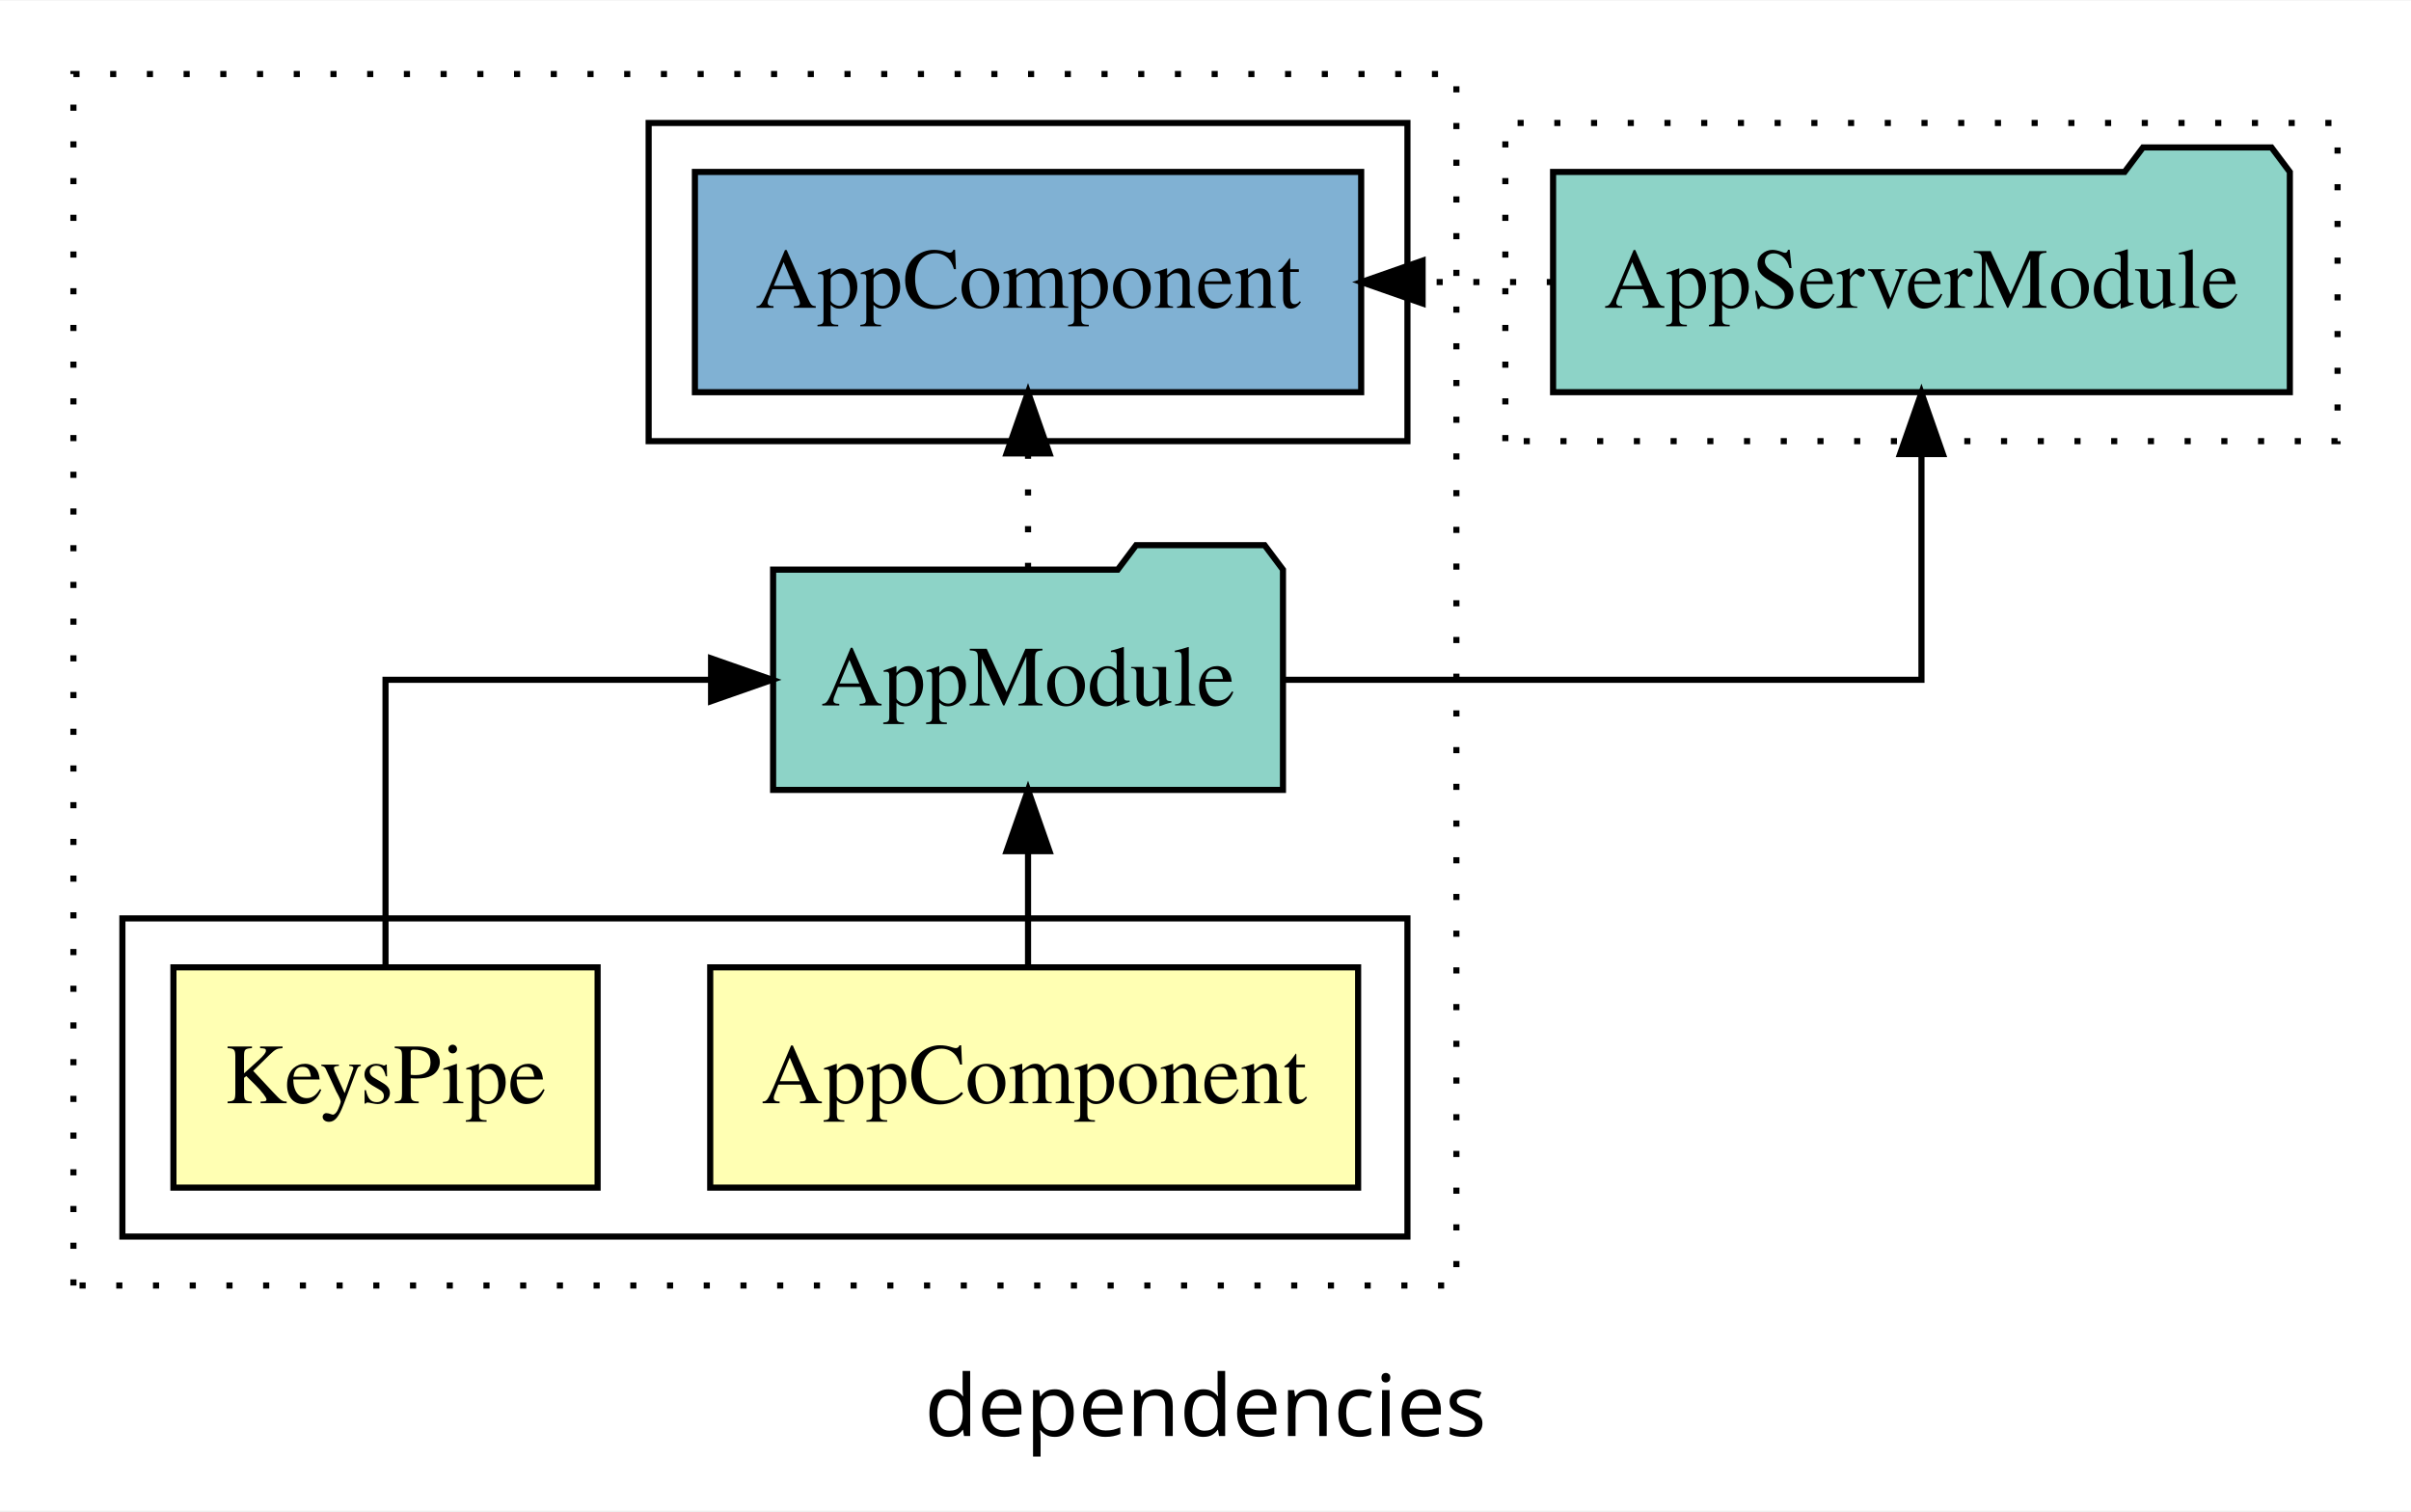
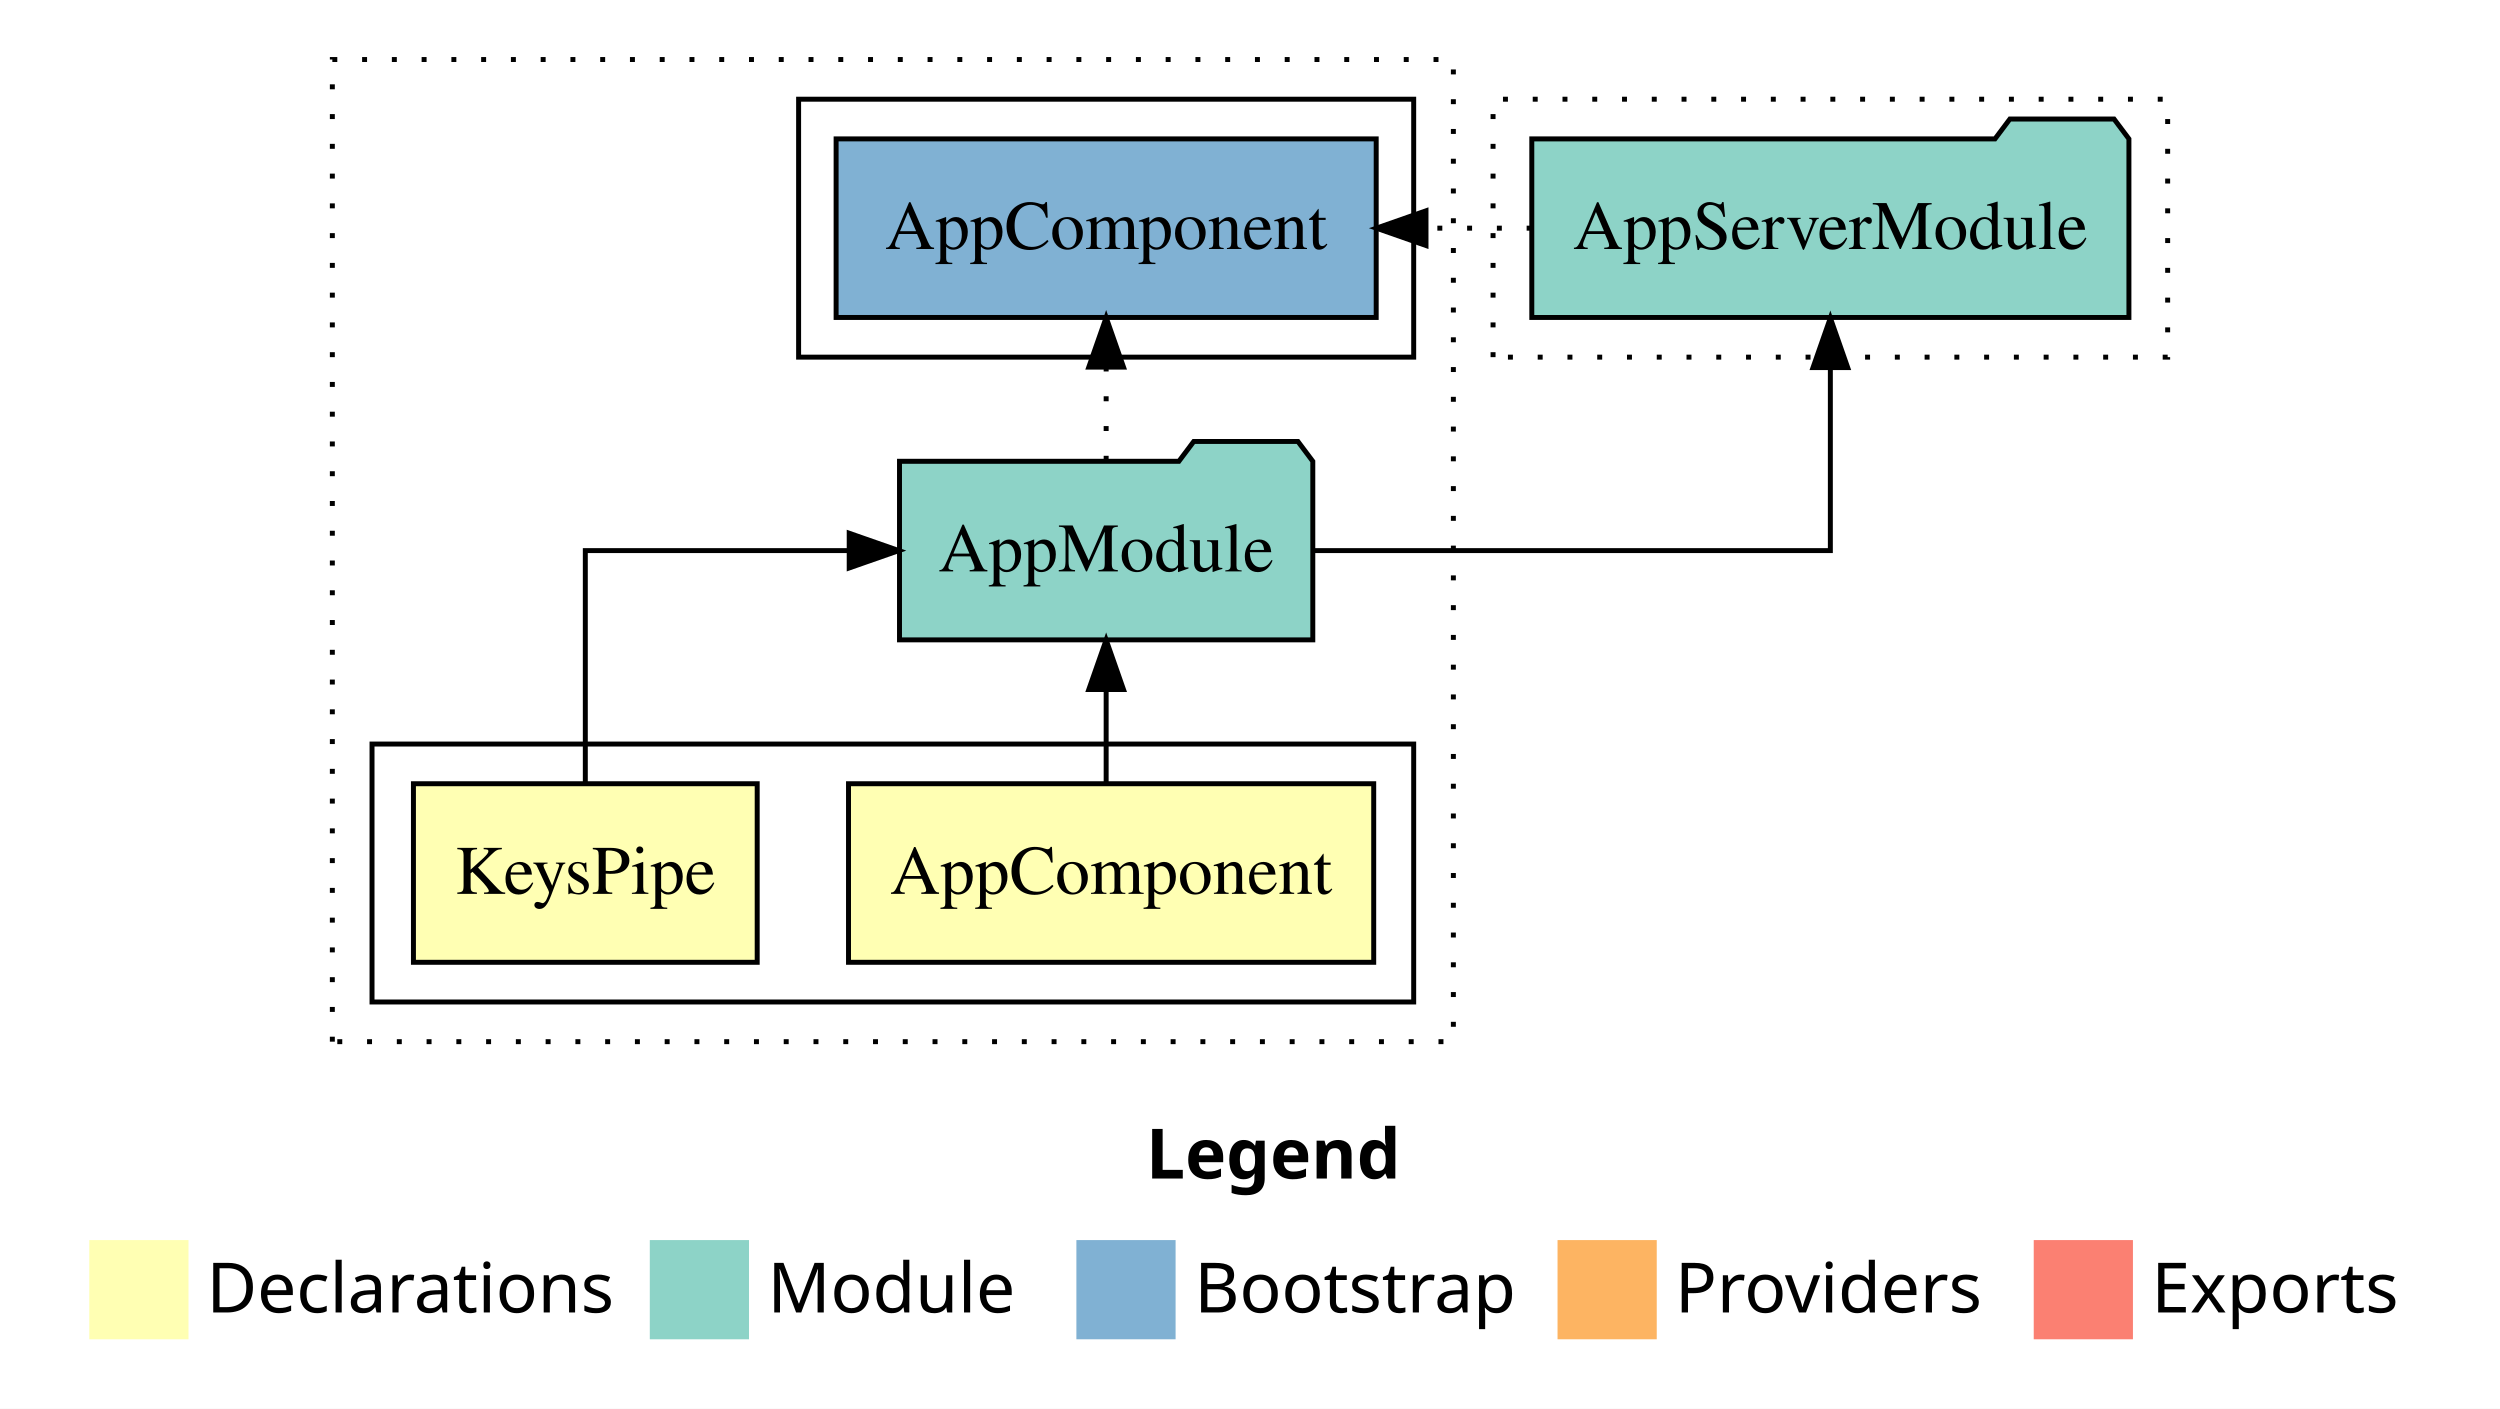
- <svg xmlns="http://www.w3.org/2000/svg" width="394pt" height="247pt" viewBox="0.00 0.00 394.00 246.80">
-   <g id="graph0" class="graph" transform="scale(1 1) rotate(0) translate(4 242.8)">
-     <polygon fill="white" stroke="transparent" points="-4,4 -4,-242.8 390,-242.8 390,4 -4,4" />
-     <text text-anchor="middle" x="193" y="-8.2" font-family="sans-serif" font-size="14.00">dependencies</text>
+ <svg xmlns="http://www.w3.org/2000/svg" width="504pt" height="284pt" viewBox="0.00 0.00 504.00 284.00">
+   <g id="graph0" class="graph" transform="scale(1 1) rotate(0) translate(4 280)">
+     <polygon fill="white" stroke="transparent" points="-4,4 -4,-280 500,-280 500,4 -4,4" />
+     <text text-anchor="start" x="227.01" y="-42.4" font-family="Times-12" font-weight="bold" font-size="14.00">Legend</text>
+     <polygon fill="#ffffb3" stroke="transparent" points="14,-10 14,-30 34,-30 34,-10 14,-10" />
+     <text text-anchor="start" x="37.63" y="-15.4" font-family="Times-12" font-size="14.00">  Declarations</text>
+     <polygon fill="#8dd3c7" stroke="transparent" points="127,-10 127,-30 147,-30 147,-10 127,-10" />
+     <text text-anchor="start" x="150.73" y="-15.4" font-family="Times-12" font-size="14.00">  Module</text>
+     <polygon fill="#80b1d3" stroke="transparent" points="213,-10 213,-30 233,-30 233,-10 213,-10" />
+     <text text-anchor="start" x="236.78" y="-15.4" font-family="Times-12" font-size="14.00">  Bootstrap</text>
+     <polygon fill="#fdb462" stroke="transparent" points="310,-10 310,-30 330,-30 330,-10 310,-10" />
+     <text text-anchor="start" x="333.67" y="-15.4" font-family="Times-12" font-size="14.00">  Providers</text>
+     <polygon fill="#fb8072" stroke="transparent" points="406,-10 406,-30 426,-30 426,-10 406,-10" />
+     <text text-anchor="start" x="429.73" y="-15.4" font-family="Times-12" font-size="14.00">  Exports</text>
    <g id="clust1" class="cluster">
-       <polygon fill="none" stroke="black" stroke-dasharray="1,5" points="8,-32.8 8,-230.8 234,-230.8 234,-32.8 8,-32.8" />
+       <polygon fill="none" stroke="black" stroke-dasharray="1,5" points="63,-70 63,-268 289,-268 289,-70 63,-70" />
    </g>
    <g id="clust2" class="cluster">
-       <polygon fill="none" stroke="black" points="16,-40.8 16,-92.8 226,-92.8 226,-40.8 16,-40.8" />
+       <polygon fill="none" stroke="black" points="71,-78 71,-130 281,-130 281,-78 71,-78" />
    </g>
    <g id="clust7" class="cluster">
-       <polygon fill="none" stroke="black" points="102,-170.8 102,-222.8 226,-222.8 226,-170.8 102,-170.8" />
+       <polygon fill="none" stroke="black" points="157,-208 157,-260 281,-260 281,-208 157,-208" />
    </g>
    <g id="clust9" class="cluster">
-       <polygon fill="none" stroke="black" stroke-dasharray="1,5" points="242,-170.8 242,-222.8 378,-222.8 378,-170.8 242,-170.8" />
+       <polygon fill="none" stroke="black" stroke-dasharray="1,5" points="297,-208 297,-260 433,-260 433,-208 297,-208" />
    </g>
    <g id="node1" class="node">
-       <polygon fill="#ffffb3" stroke="black" points="217.94,-84.8 112.06,-84.8 112.06,-48.8 217.94,-48.8 217.94,-84.8" />
-       <text text-anchor="middle" x="165" y="-62.6" font-family="Times,serif" font-size="14.00">AppComponent</text>
+       <polygon fill="#ffffb3" stroke="black" points="272.94,-122 167.06,-122 167.06,-86 272.94,-86 272.94,-122" />
+       <text text-anchor="middle" x="220" y="-99.8" font-family="Times,serif" font-size="14.00">AppComponent</text>
    </g>
    <g id="node3" class="node">
-       <polygon fill="#8dd3c7" stroke="black" points="205.66,-149.8 202.66,-153.8 181.66,-153.8 178.66,-149.8 122.34,-149.8 122.34,-113.8 205.66,-113.8 205.66,-149.8" />
-       <text text-anchor="middle" x="164" y="-127.6" font-family="Times,serif" font-size="14.00">AppModule</text>
+       <polygon fill="#8dd3c7" stroke="black" points="260.66,-187 257.66,-191 236.66,-191 233.66,-187 177.34,-187 177.34,-151 260.66,-151 260.66,-187" />
+       <text text-anchor="middle" x="219" y="-164.8" font-family="Times,serif" font-size="14.00">AppModule</text>
    </g>
    <g id="edge1" class="edge">
-       <path fill="none" stroke="black" d="M164,-84.91C164,-84.91 164,-103.79 164,-103.79" />
-       <polygon fill="black" stroke="black" points="160.5,-103.79 164,-113.79 167.5,-103.79 160.5,-103.79" />
+       <path fill="none" stroke="black" d="M219,-122.11C219,-122.11 219,-140.99 219,-140.99" />
+       <polygon fill="black" stroke="black" points="215.5,-140.99 219,-150.99 222.5,-140.99 215.5,-140.99" />
    </g>
    <g id="node2" class="node">
-       <polygon fill="#ffffb3" stroke="black" points="93.66,-84.8 24.34,-84.8 24.34,-48.8 93.66,-48.8 93.66,-84.8" />
-       <text text-anchor="middle" x="59" y="-62.6" font-family="Times,serif" font-size="14.00">KeysPipe</text>
+       <polygon fill="#ffffb3" stroke="black" points="148.65,-122 79.35,-122 79.35,-86 148.65,-86 148.65,-122" />
+       <text text-anchor="middle" x="114" y="-99.8" font-family="Times,serif" font-size="14.00">KeysPipe</text>
    </g>
    <g id="edge2" class="edge">
-       <path fill="none" stroke="black" d="M59,-84.91C59,-104.14 59,-131.8 59,-131.8 59,-131.8 112.2,-131.8 112.2,-131.8" />
-       <polygon fill="black" stroke="black" points="112.2,-135.3 122.2,-131.8 112.2,-128.3 112.2,-135.3" />
+       <path fill="none" stroke="black" d="M114,-122.11C114,-141.34 114,-169 114,-169 114,-169 167.2,-169 167.2,-169" />
+       <polygon fill="black" stroke="black" points="167.2,-172.5 177.2,-169 167.2,-165.5 167.2,-172.5" />
    </g>
    <g id="node4" class="node">
-       <polygon fill="#80b1d3" stroke="black" points="218.44,-214.8 109.56,-214.8 109.56,-178.8 218.44,-178.8 218.44,-214.8" />
-       <text text-anchor="middle" x="164" y="-192.6" font-family="Times,serif" font-size="14.00">AppComponent </text>
+       <polygon fill="#80b1d3" stroke="black" points="273.44,-252 164.56,-252 164.56,-216 273.44,-216 273.44,-252" />
+       <text text-anchor="middle" x="219" y="-229.8" font-family="Times,serif" font-size="14.00">AppComponent </text>
    </g>
    <g id="edge3" class="edge">
-       <path fill="none" stroke="black" stroke-dasharray="1,5" d="M164,-149.91C164,-149.91 164,-168.79 164,-168.79" />
-       <polygon fill="black" stroke="black" points="160.5,-168.79 164,-178.79 167.5,-168.79 160.5,-168.79" />
+       <path fill="none" stroke="black" stroke-dasharray="1,5" d="M219,-187.11C219,-187.11 219,-205.99 219,-205.99" />
+       <polygon fill="black" stroke="black" points="215.5,-205.99 219,-215.99 222.5,-205.99 215.5,-205.99" />
    </g>
    <g id="node5" class="node">
-       <polygon fill="#8dd3c7" stroke="black" points="370.2,-214.8 367.2,-218.8 346.2,-218.8 343.2,-214.8 249.8,-214.8 249.8,-178.8 370.2,-178.8 370.2,-214.8" />
-       <text text-anchor="middle" x="310" y="-192.6" font-family="Times,serif" font-size="14.00">AppServerModule</text>
+       <polygon fill="#8dd3c7" stroke="black" points="425.19,-252 422.19,-256 401.19,-256 398.19,-252 304.81,-252 304.81,-216 425.19,-216 425.19,-252" />
+       <text text-anchor="middle" x="365" y="-229.8" font-family="Times,serif" font-size="14.00">AppServerModule</text>
    </g>
    <g id="edge4" class="edge">
-       <path fill="none" stroke="black" d="M205.84,-131.8C248.98,-131.8 310,-131.8 310,-131.8 310,-131.8 310,-168.69 310,-168.69" />
-       <polygon fill="black" stroke="black" points="306.5,-168.69 310,-178.69 313.5,-168.69 306.5,-168.69" />
+       <path fill="none" stroke="black" d="M260.84,-169C303.98,-169 365,-169 365,-169 365,-169 365,-205.89 365,-205.89" />
+       <polygon fill="black" stroke="black" points="361.5,-205.89 365,-215.89 368.5,-205.89 361.5,-205.89" />
    </g>
    <g id="edge5" class="edge">
-       <path fill="none" stroke="black" stroke-dasharray="1,5" d="M249.77,-196.8C249.77,-196.8 228.48,-196.8 228.48,-196.8" />
-       <polygon fill="black" stroke="black" points="228.48,-193.3 218.48,-196.8 228.48,-200.3 228.48,-193.3" />
+       <path fill="none" stroke="black" stroke-dasharray="1,5" d="M304.77,-234C304.77,-234 283.48,-234 283.48,-234" />
+       <polygon fill="black" stroke="black" points="283.48,-230.5 273.48,-234 283.48,-237.5 283.48,-230.5" />
    </g>
  </g>
</svg>
